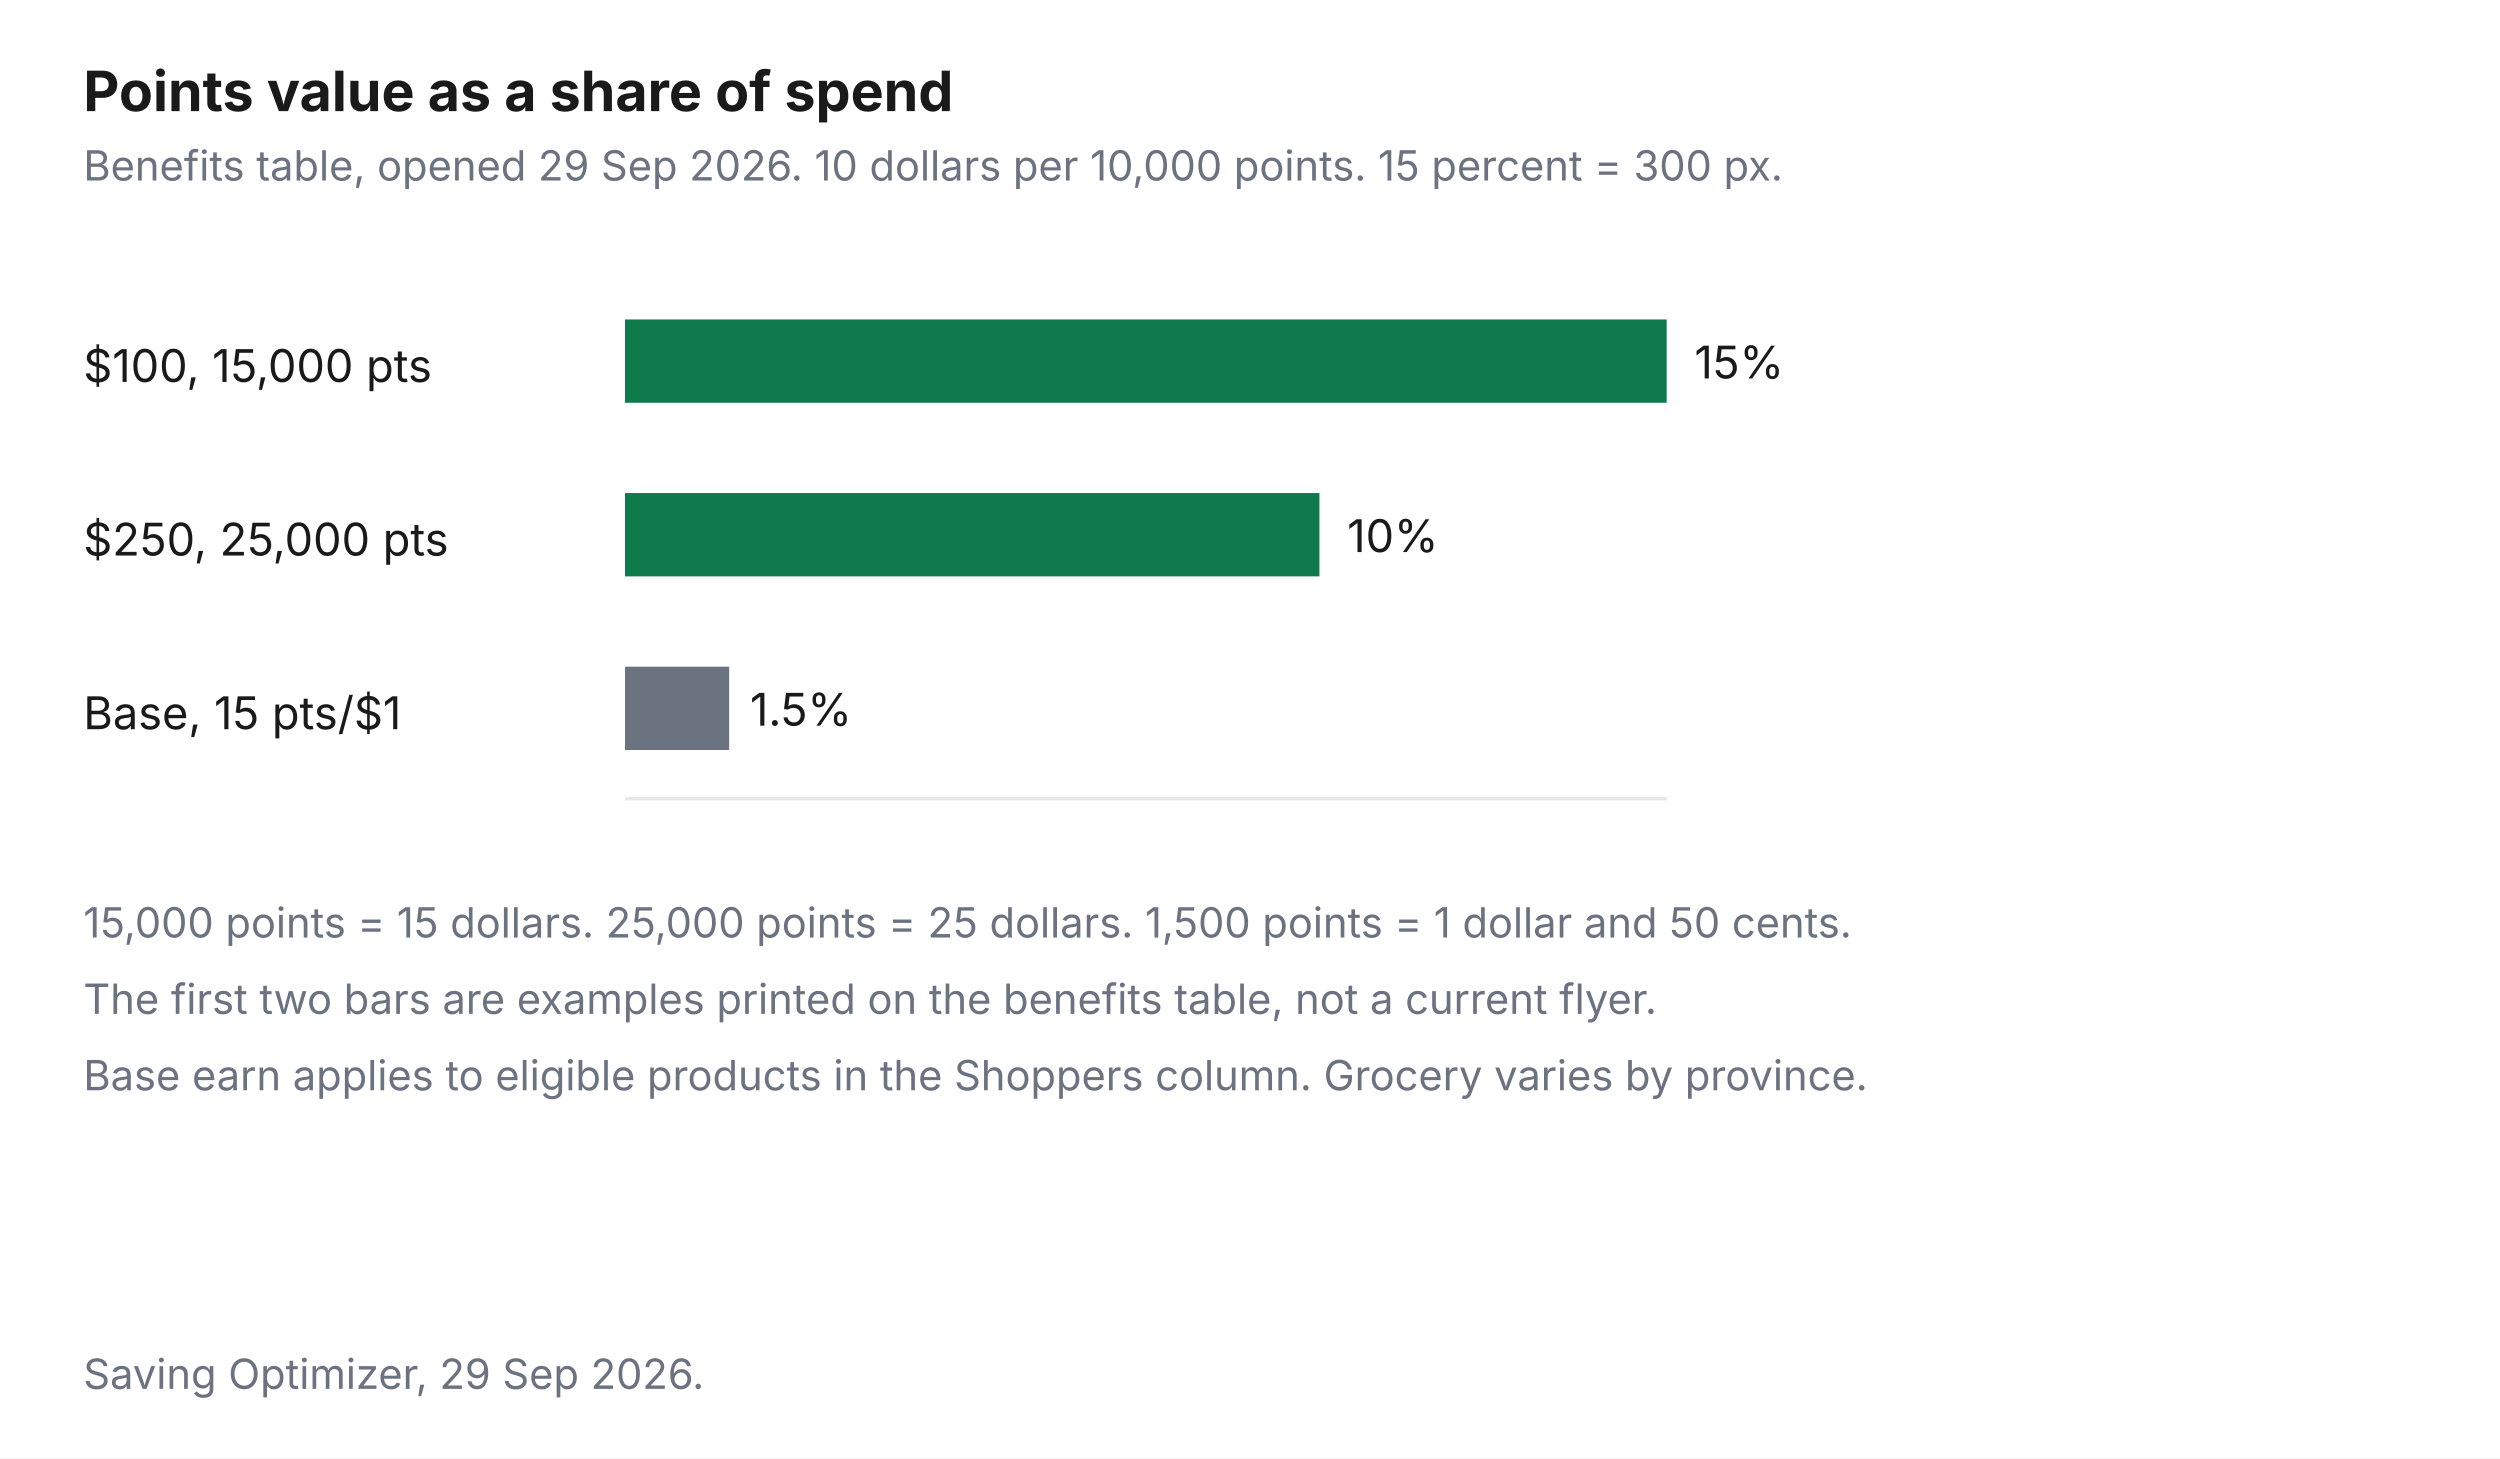
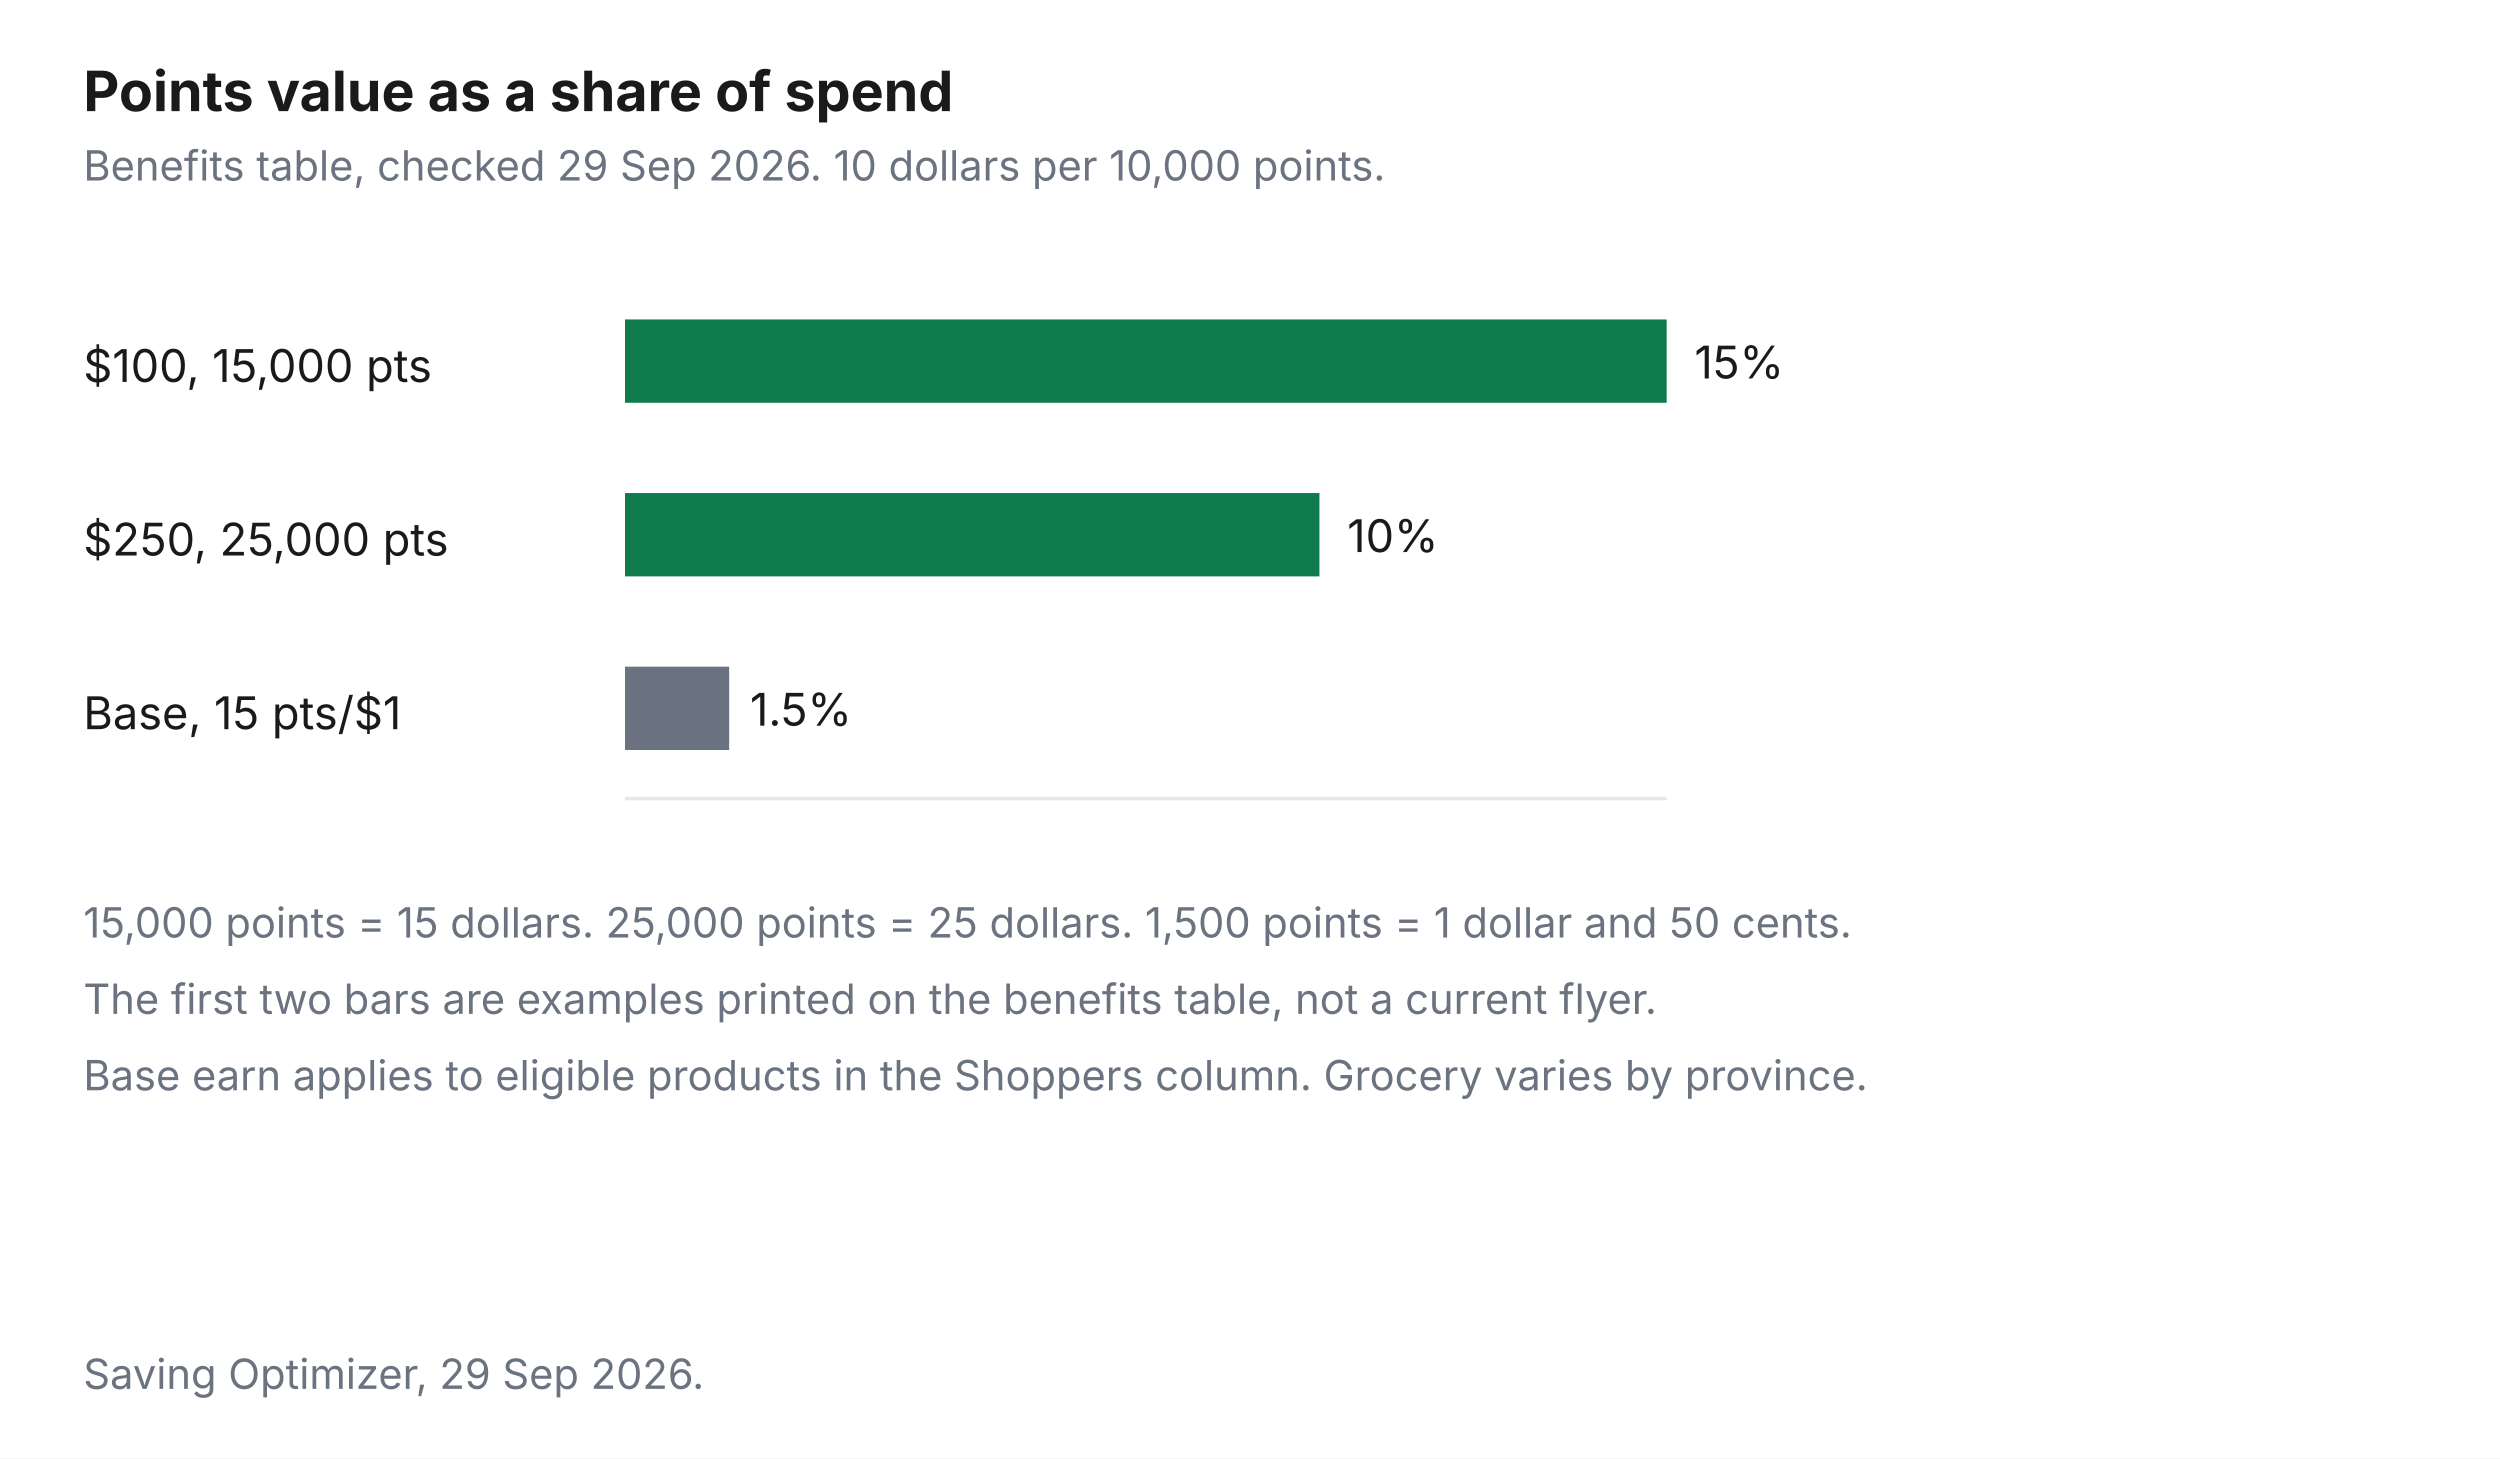
<svg xmlns="http://www.w3.org/2000/svg" viewBox="0 0 720 420" role="img">
  <rect width="720" height="420" fill="#FFFFFF" />
  <text x="24" y="32" font-family="Inter, Arial, sans-serif" font-size="16" font-weight="700" fill="#1A1A1A">Points value as a share of spend</text>
-   <text x="24" y="52" font-family="Inter, Arial, sans-serif" font-size="12" fill="#6B7280">Benefits table, opened 29 Sep 2026. 10 dollars per 10,000 points. 15 percent = 300 px.</text>
+   <text x="24" y="52" font-family="Inter, Arial, sans-serif" font-size="12" fill="#6B7280">Benefits table, checked 29 Sep 2026. 10 dollars per 10,000 points. </text>
  <text x="24" y="110" font-family="Inter, Arial, sans-serif" font-size="13" fill="#1A1A1A">$100, 15,000 pts</text>
  <rect x="180" y="92" width="300" height="24" fill="#0F7A4B" />
  <text x="488" y="109" font-family="Inter, Arial, sans-serif" font-size="13" fill="#1A1A1A">15%</text>
  <text x="24" y="160" font-family="Inter, Arial, sans-serif" font-size="13" fill="#1A1A1A">$250, 25,000 pts</text>
  <rect x="180" y="142" width="200" height="24" fill="#0F7A4B" />
  <text x="388" y="159" font-family="Inter, Arial, sans-serif" font-size="13" fill="#1A1A1A">10%</text>
  <text x="24" y="210" font-family="Inter, Arial, sans-serif" font-size="13" fill="#1A1A1A">Base, 15 pts/$1</text>
  <rect x="180" y="192" width="30" height="24" fill="#6B7280" />
  <text x="216" y="209" font-family="Inter, Arial, sans-serif" font-size="13" fill="#1A1A1A">1.5%</text>
  <line x1="180" y1="230" x2="480" y2="230" stroke="#E5E7EB" />
  <text x="24" y="270" font-family="Inter, Arial, sans-serif" font-size="12" fill="#6B7280">15,000 points = 15 dollars. 25,000 points = 25 dollars. 1,500 points = 1 dollar and 50 cents.</text>
  <text x="24" y="292" font-family="Inter, Arial, sans-serif" font-size="12" fill="#6B7280">The first two bars are examples printed on the benefits table, not a current flyer.</text>
  <text x="24" y="314" font-family="Inter, Arial, sans-serif" font-size="12" fill="#6B7280">Base earn applies to eligible products in the Shoppers column. Grocery varies by province.</text>
  <text x="24" y="400" font-family="Inter, Arial, sans-serif" font-size="12" fill="#6B7280">Saving Optimizer, 29 Sep 2026.</text>
</svg>
